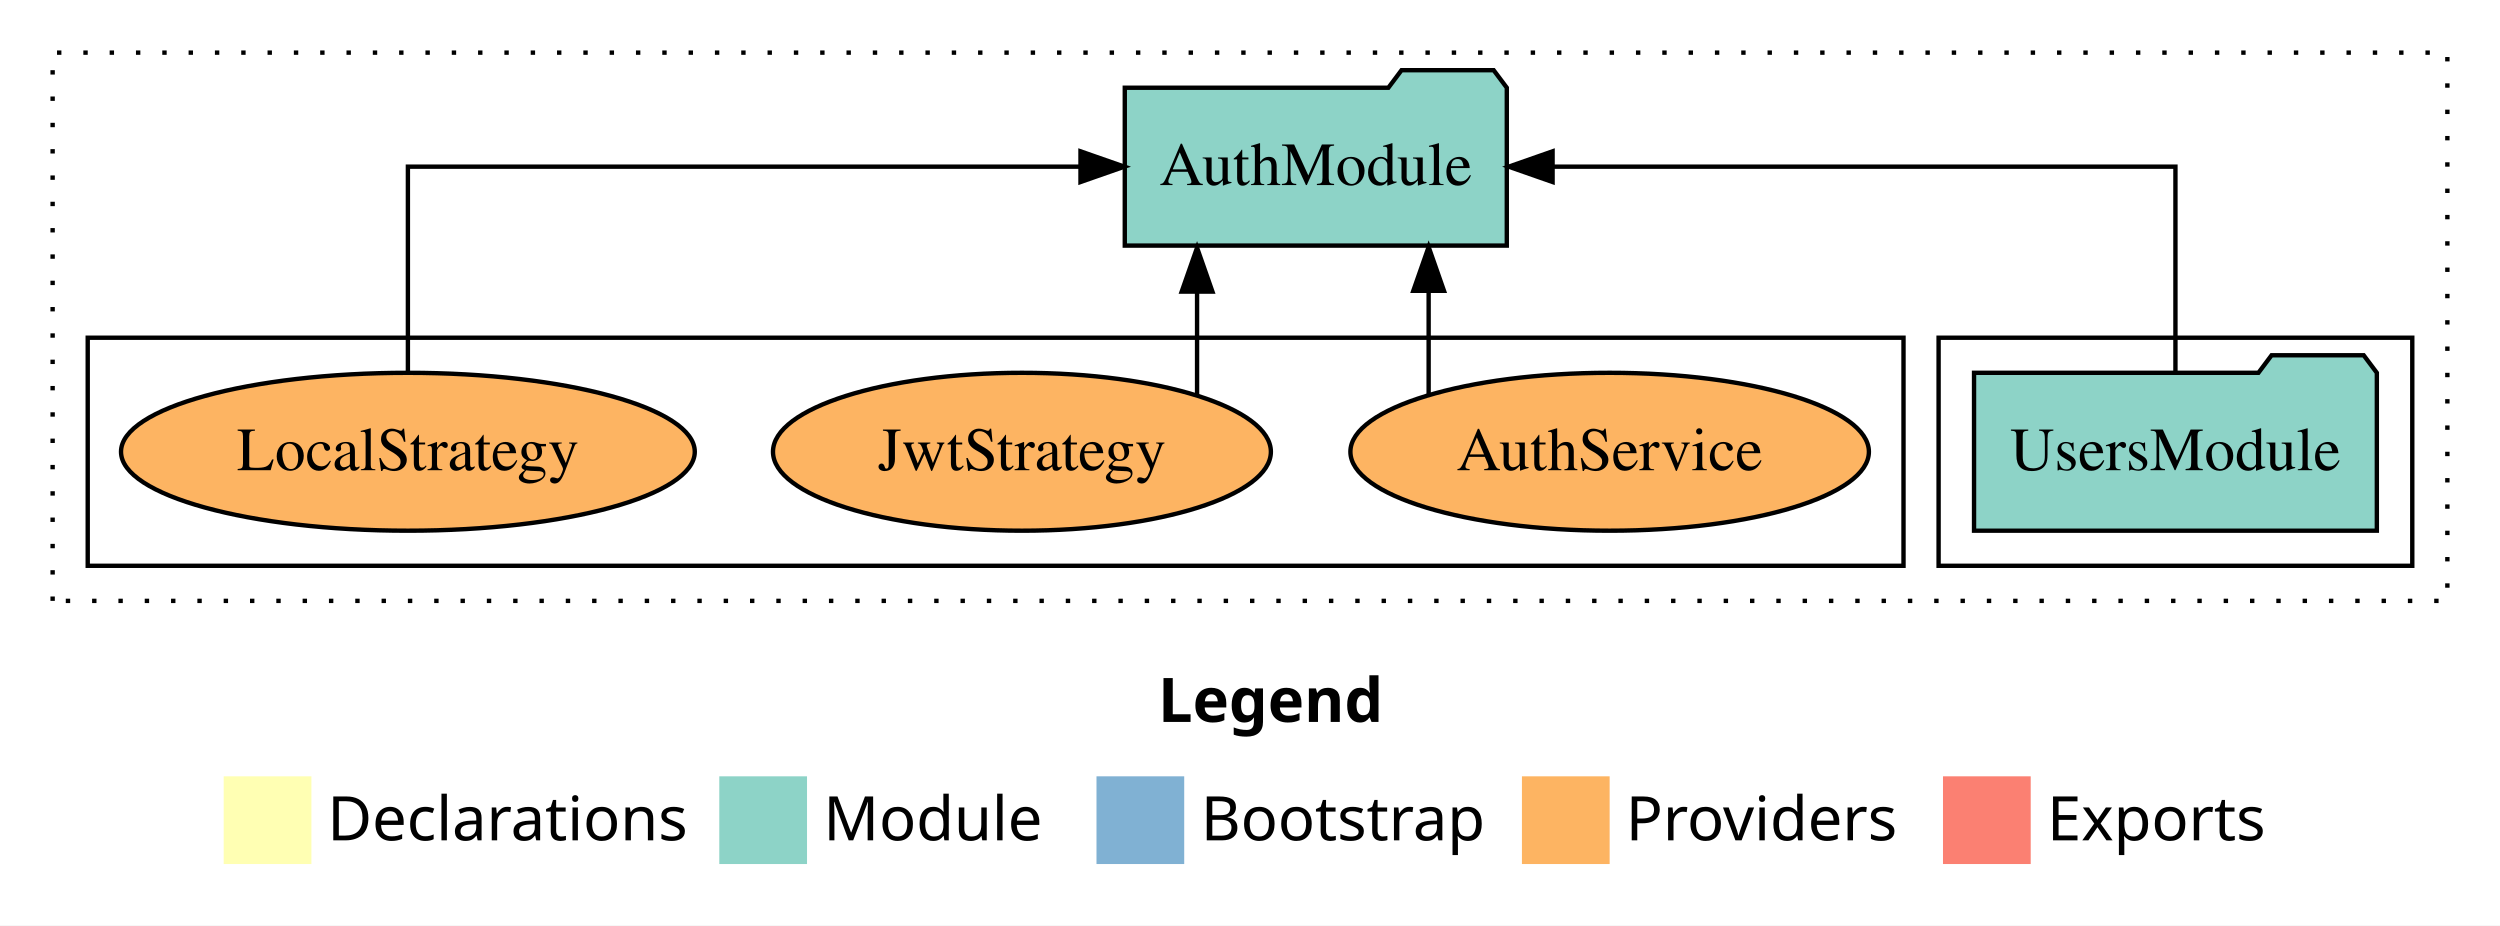
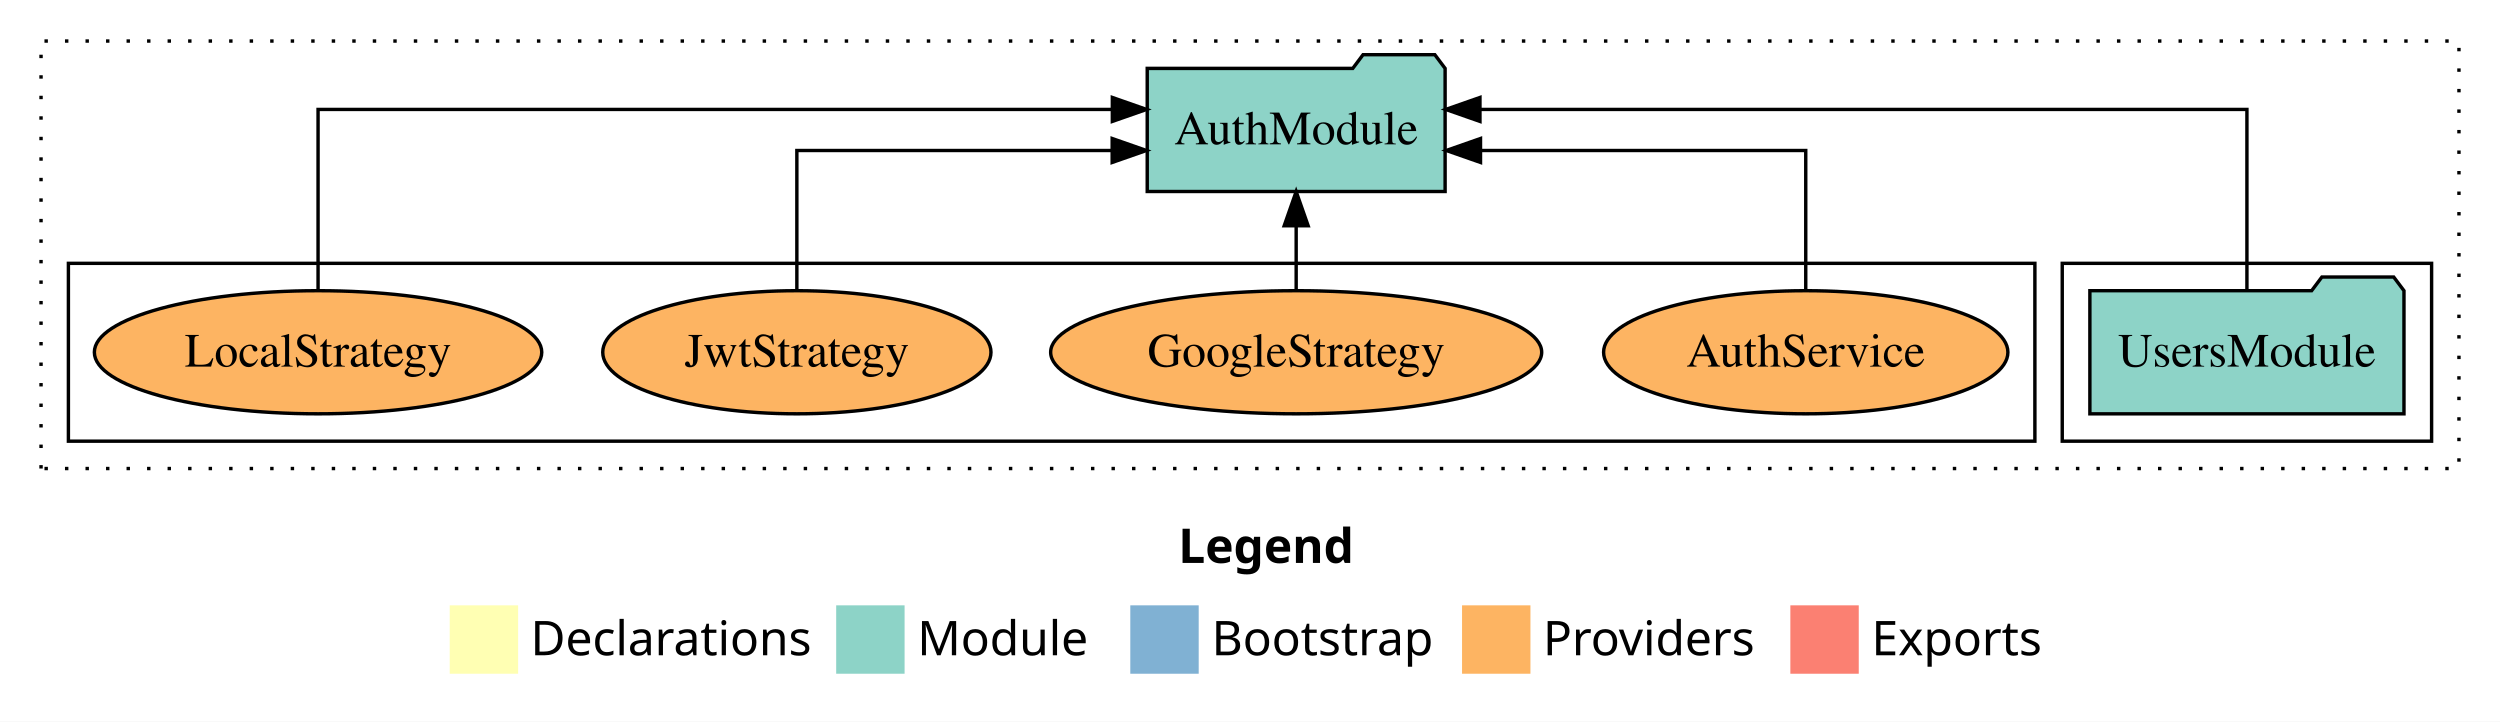
- <svg xmlns="http://www.w3.org/2000/svg" width="570pt" height="211pt" viewBox="0.00 0.00 570.00 211.00">
+ <svg xmlns="http://www.w3.org/2000/svg" width="731pt" height="211pt" viewBox="0.00 0.00 731.00 211.00">
  <g id="graph0" class="graph" transform="scale(1 1) rotate(0) translate(4 207)">
-     <polygon fill="white" stroke="transparent" points="-4,4 -4,-207 566,-207 566,4 -4,4" />
-     <text text-anchor="start" x="260.01" y="-42.4" font-family="sans-serif" font-weight="bold" font-size="14.00">Legend</text>
-     <polygon fill="#ffffb3" stroke="transparent" points="47,-10 47,-30 67,-30 67,-10 47,-10" />
-     <text text-anchor="start" x="70.63" y="-15.4" font-family="sans-serif" font-size="14.00">  Declarations</text>
-     <polygon fill="#8dd3c7" stroke="transparent" points="160,-10 160,-30 180,-30 180,-10 160,-10" />
-     <text text-anchor="start" x="183.73" y="-15.4" font-family="sans-serif" font-size="14.00">  Module</text>
-     <polygon fill="#80b1d3" stroke="transparent" points="246,-10 246,-30 266,-30 266,-10 246,-10" />
-     <text text-anchor="start" x="269.78" y="-15.4" font-family="sans-serif" font-size="14.00">  Bootstrap</text>
-     <polygon fill="#fdb462" stroke="transparent" points="343,-10 343,-30 363,-30 363,-10 343,-10" />
-     <text text-anchor="start" x="366.67" y="-15.4" font-family="sans-serif" font-size="14.00">  Providers</text>
-     <polygon fill="#fb8072" stroke="transparent" points="439,-10 439,-30 459,-30 459,-10 439,-10" />
-     <text text-anchor="start" x="462.73" y="-15.4" font-family="sans-serif" font-size="14.00">  Exports</text>
+     <polygon fill="white" stroke="transparent" points="-4,4 -4,-207 727,-207 727,4 -4,4" />
+     <text text-anchor="start" x="340.51" y="-42.4" font-family="sans-serif" font-weight="bold" font-size="14.00">Legend</text>
+     <polygon fill="#ffffb3" stroke="transparent" points="127.5,-10 127.5,-30 147.5,-30 147.5,-10 127.5,-10" />
+     <text text-anchor="start" x="151.13" y="-15.4" font-family="sans-serif" font-size="14.00">  Declarations</text>
+     <polygon fill="#8dd3c7" stroke="transparent" points="240.5,-10 240.5,-30 260.5,-30 260.5,-10 240.5,-10" />
+     <text text-anchor="start" x="264.23" y="-15.4" font-family="sans-serif" font-size="14.00">  Module</text>
+     <polygon fill="#80b1d3" stroke="transparent" points="326.5,-10 326.5,-30 346.5,-30 346.5,-10 326.5,-10" />
+     <text text-anchor="start" x="350.28" y="-15.4" font-family="sans-serif" font-size="14.00">  Bootstrap</text>
+     <polygon fill="#fdb462" stroke="transparent" points="423.5,-10 423.5,-30 443.5,-30 443.5,-10 423.5,-10" />
+     <text text-anchor="start" x="447.17" y="-15.4" font-family="sans-serif" font-size="14.00">  Providers</text>
+     <polygon fill="#fb8072" stroke="transparent" points="519.5,-10 519.5,-30 539.5,-30 539.5,-10 519.5,-10" />
+     <text text-anchor="start" x="543.23" y="-15.4" font-family="sans-serif" font-size="14.00">  Exports</text>
    <g id="clust1" class="cluster">
-       <polygon fill="none" stroke="black" stroke-dasharray="1,5" points="8,-70 8,-195 554,-195 554,-70 8,-70" />
+       <polygon fill="none" stroke="black" stroke-dasharray="1,5" points="8,-70 8,-195 715,-195 715,-70 8,-70" />
    </g>
    <g id="clust3" class="cluster">
-       <polygon fill="none" stroke="black" points="438,-78 438,-130 546,-130 546,-78 438,-78" />
+       <polygon fill="none" stroke="black" points="599,-78 599,-130 707,-130 707,-78 599,-78" />
    </g>
    <g id="clust6" class="cluster">
-       <polygon fill="none" stroke="black" points="16,-78 16,-130 430,-130 430,-78 16,-78" />
+       <polygon fill="none" stroke="black" points="16,-78 16,-130 591,-130 591,-78 16,-78" />
    </g>
    <g id="node1" class="node">
-       <polygon fill="#8dd3c7" stroke="black" points="537.92,-122 534.92,-126 513.92,-126 510.92,-122 446.08,-122 446.08,-86 537.92,-86 537.92,-122" />
-       <text text-anchor="middle" x="492" y="-99.8" font-family="Times,serif" font-size="14.00">UsersModule</text>
+       <polygon fill="#8dd3c7" stroke="black" points="698.92,-122 695.92,-126 674.92,-126 671.92,-122 607.08,-122 607.08,-86 698.92,-86 698.92,-122" />
+       <text text-anchor="middle" x="653" y="-99.8" font-family="Times,serif" font-size="14.00">UsersModule</text>
    </g>
    <g id="node2" class="node">
-       <polygon fill="#8dd3c7" stroke="black" points="339.55,-187 336.55,-191 315.55,-191 312.55,-187 252.45,-187 252.45,-151 339.55,-151 339.55,-187" />
-       <text text-anchor="middle" x="296" y="-164.8" font-family="Times,serif" font-size="14.00">AuthModule</text>
+       <polygon fill="#8dd3c7" stroke="black" points="418.55,-187 415.55,-191 394.55,-191 391.55,-187 331.45,-187 331.45,-151 418.55,-151 418.55,-187" />
+       <text text-anchor="middle" x="375" y="-164.8" font-family="Times,serif" font-size="14.00">AuthModule</text>
    </g>
    <g id="edge1" class="edge">
-       <path fill="none" stroke="black" d="M492,-122.11C492,-141.34 492,-169 492,-169 492,-169 349.99,-169 349.99,-169" />
-       <polygon fill="black" stroke="black" points="349.99,-165.5 339.99,-169 349.99,-172.5 349.99,-165.5" />
+       <path fill="none" stroke="black" d="M653,-122.28C653,-143.32 653,-175 653,-175 653,-175 428.74,-175 428.74,-175" />
+       <polygon fill="black" stroke="black" points="428.74,-171.5 418.74,-175 428.74,-178.5 428.74,-171.5" />
    </g>
    <g id="node3" class="node">
-       <ellipse fill="#fdb462" stroke="black" cx="363" cy="-104" rx="59.11" ry="18" />
-       <text text-anchor="middle" x="363" y="-99.8" font-family="Times,serif" font-size="14.00">AuthService</text>
+       <ellipse fill="#fdb462" stroke="black" cx="524" cy="-104" rx="59.11" ry="18" />
+       <text text-anchor="middle" x="524" y="-99.8" font-family="Times,serif" font-size="14.00">AuthService</text>
    </g>
    <g id="edge2" class="edge">
-       <path fill="none" stroke="black" d="M321.73,-117.15C321.73,-117.15 321.73,-140.69 321.73,-140.69" />
-       <polygon fill="black" stroke="black" points="318.23,-140.69 321.73,-150.69 325.23,-140.69 318.23,-140.69" />
+       <path fill="none" stroke="black" d="M524,-122.02C524,-139.37 524,-163 524,-163 524,-163 428.9,-163 428.9,-163" />
+       <polygon fill="black" stroke="black" points="428.9,-159.5 418.9,-163 428.9,-166.5 428.9,-159.5" />
    </g>
    <g id="node4" class="node">
+       <ellipse fill="#fdb462" stroke="black" cx="375" cy="-104" rx="71.79" ry="18" />
+       <text text-anchor="middle" x="375" y="-99.8" font-family="Times,serif" font-size="14.00">GoogleStrategy</text>
+     </g>
+     <g id="edge3" class="edge">
+       <path fill="none" stroke="black" d="M375,-122.11C375,-122.11 375,-140.99 375,-140.99" />
+       <polygon fill="black" stroke="black" points="371.5,-140.99 375,-150.99 378.5,-140.99 371.5,-140.99" />
+     </g>
+     <g id="node5" class="node">
      <ellipse fill="#fdb462" stroke="black" cx="229" cy="-104" rx="56.76" ry="18" />
      <text text-anchor="middle" x="229" y="-99.8" font-family="Times,serif" font-size="14.00">JwtStrategy</text>
    </g>
-     <g id="edge3" class="edge">
-       <path fill="none" stroke="black" d="M268.93,-116.84C268.93,-116.84 268.93,-140.52 268.93,-140.52" />
-       <polygon fill="black" stroke="black" points="265.43,-140.52 268.93,-150.52 272.43,-140.52 265.43,-140.52" />
+     <g id="edge4" class="edge">
+       <path fill="none" stroke="black" d="M229,-122.02C229,-139.37 229,-163 229,-163 229,-163 321.2,-163 321.2,-163" />
+       <polygon fill="black" stroke="black" points="321.2,-166.5 331.2,-163 321.2,-159.5 321.2,-166.5" />
    </g>
-     <g id="node5" class="node">
+     <g id="node6" class="node">
      <ellipse fill="#fdb462" stroke="black" cx="89" cy="-104" rx="65.41" ry="18" />
      <text text-anchor="middle" x="89" y="-99.8" font-family="Times,serif" font-size="14.00">LocalStrategy</text>
    </g>
-     <g id="edge4" class="edge">
-       <path fill="none" stroke="black" d="M89,-122.11C89,-141.34 89,-169 89,-169 89,-169 242.35,-169 242.35,-169" />
-       <polygon fill="black" stroke="black" points="242.35,-172.5 252.35,-169 242.35,-165.5 242.35,-172.5" />
+     <g id="edge5" class="edge">
+       <path fill="none" stroke="black" d="M89,-122.28C89,-143.32 89,-175 89,-175 89,-175 321.25,-175 321.25,-175" />
+       <polygon fill="black" stroke="black" points="321.25,-178.5 331.25,-175 321.25,-171.5 321.25,-178.5" />
    </g>
  </g>
</svg>
